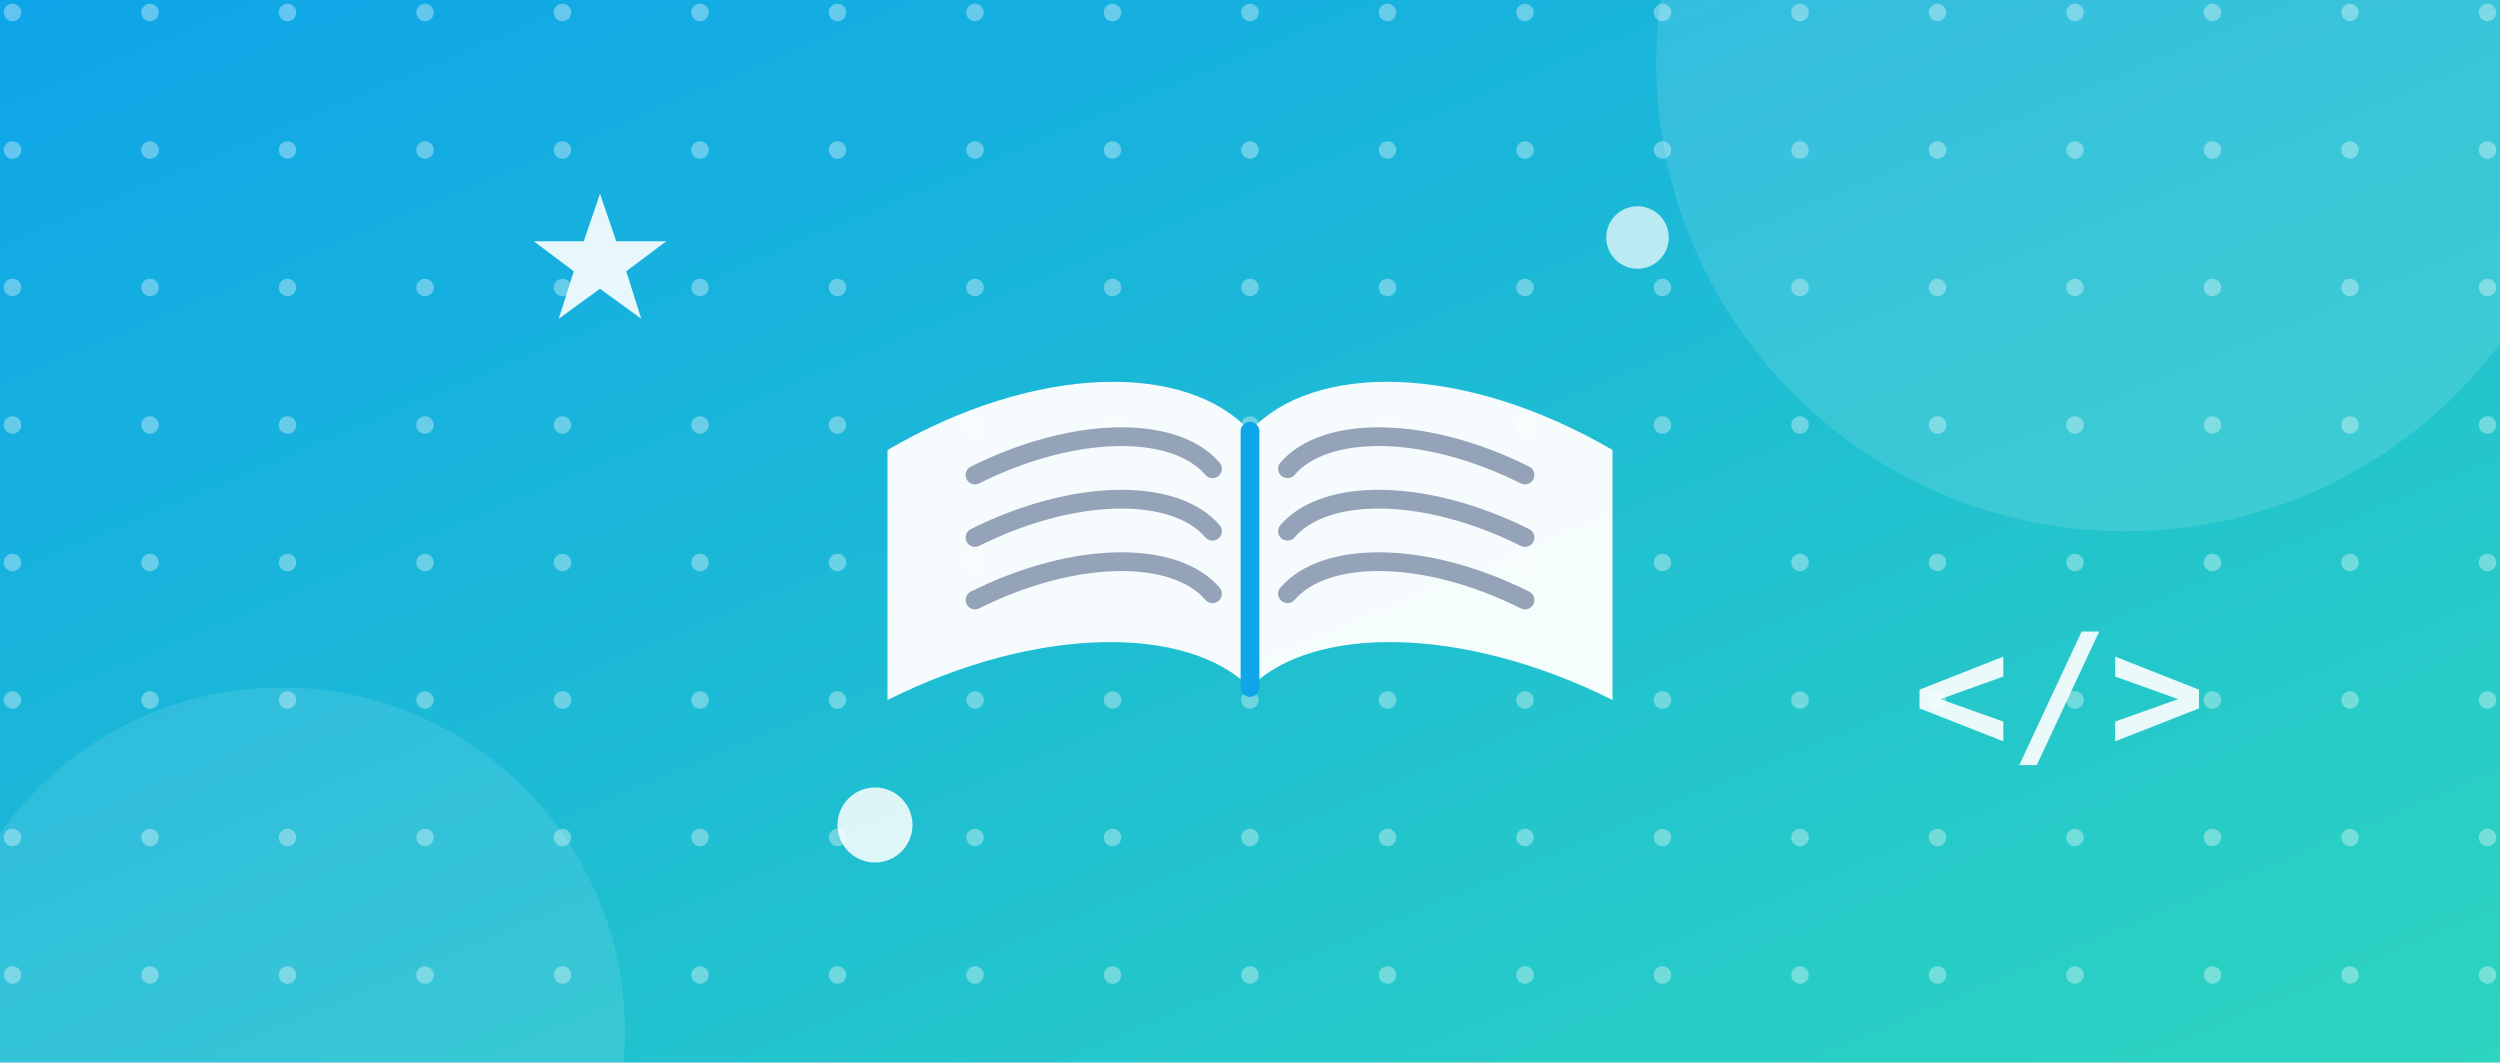
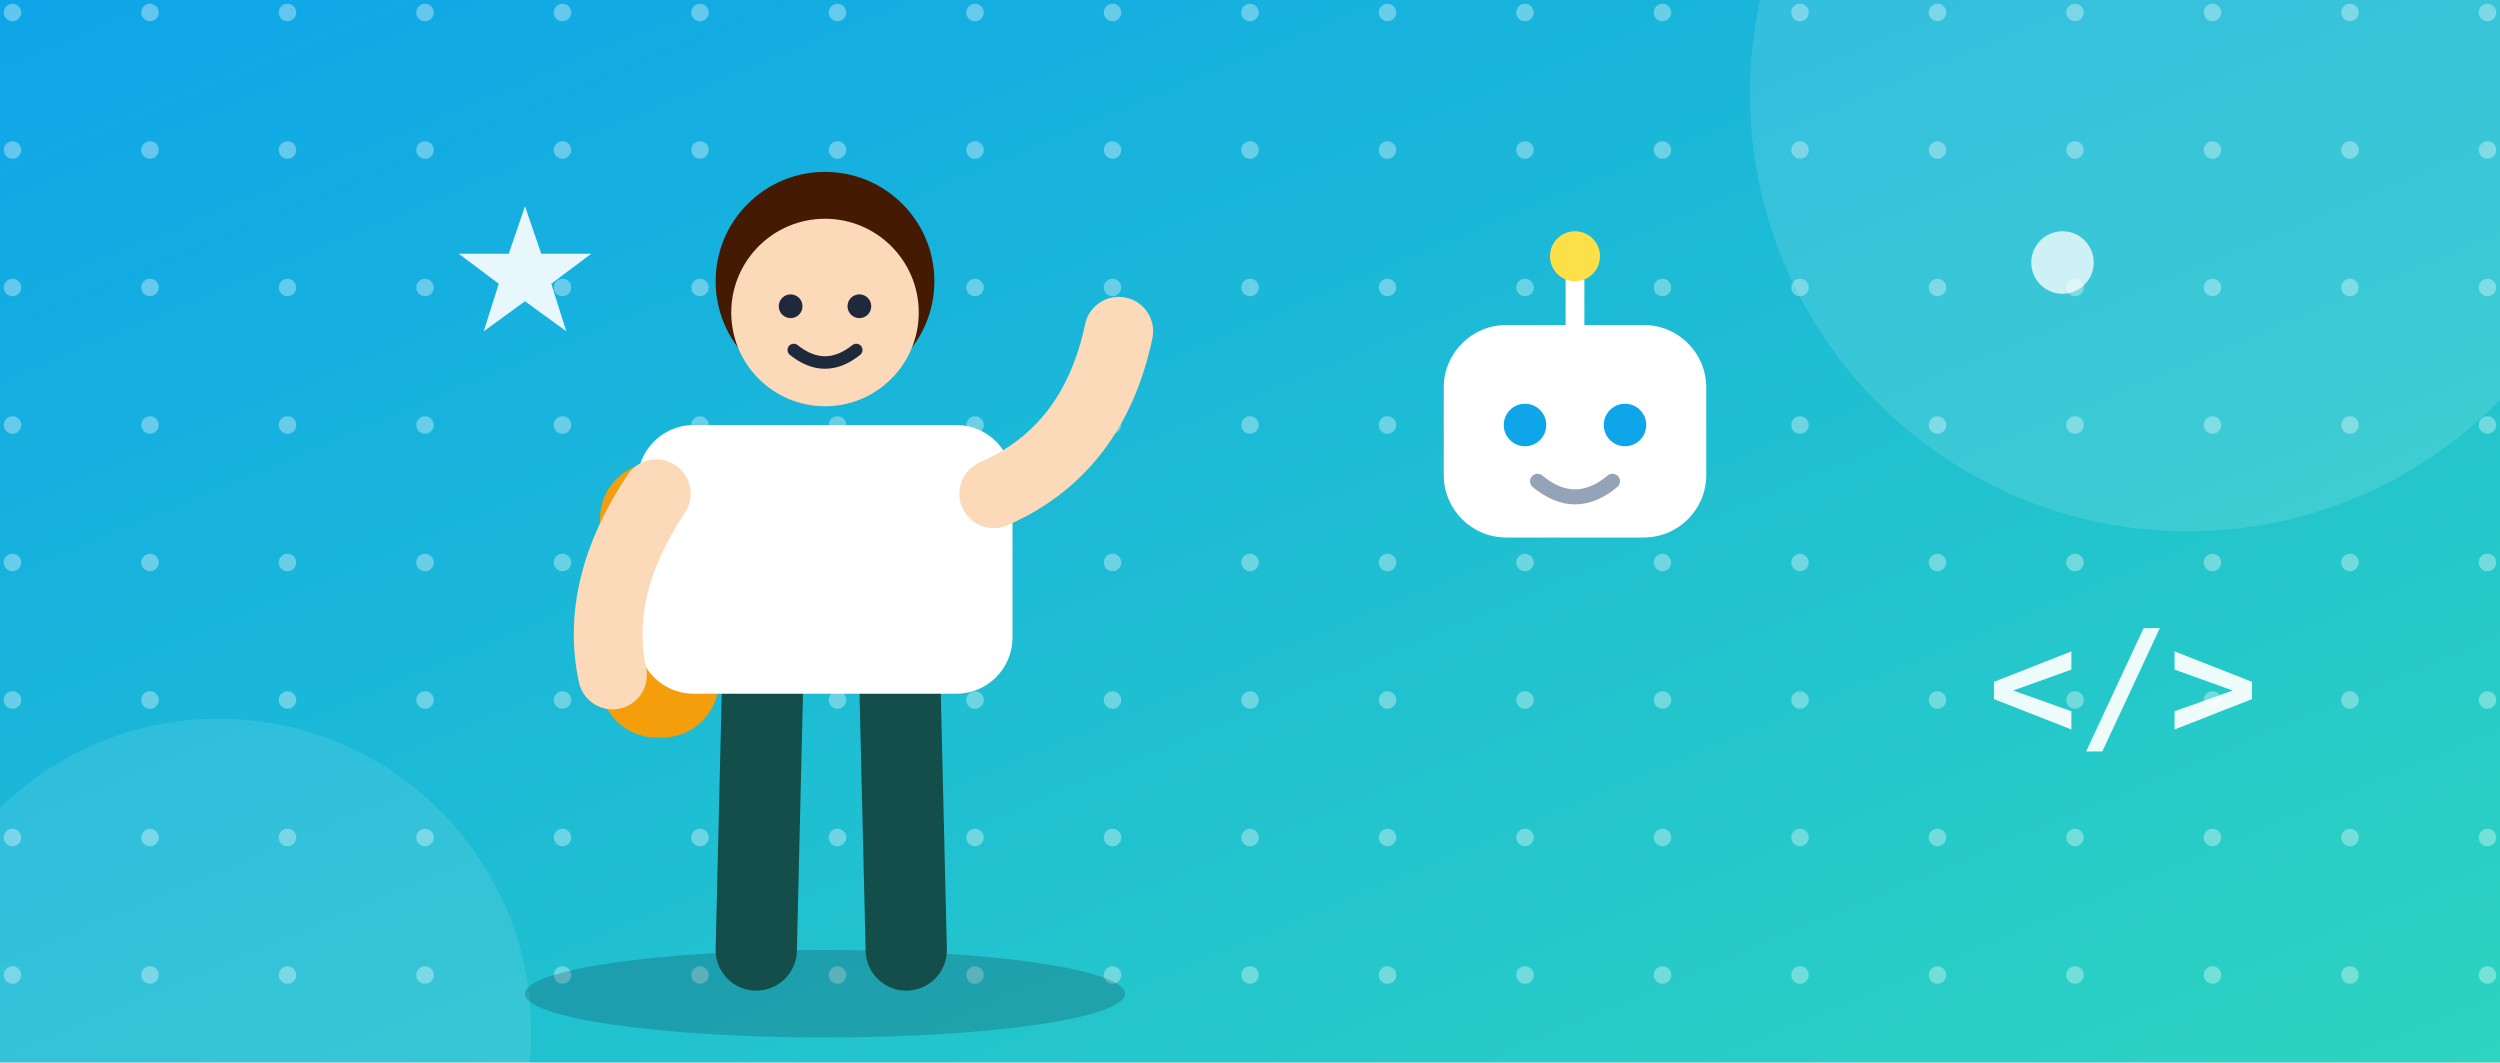
- <svg xmlns="http://www.w3.org/2000/svg" viewBox="0 0 400 170" role="img" aria-label="School program">
+ <svg xmlns="http://www.w3.org/2000/svg" viewBox="0 0 400 170" role="img" aria-label="School student with robot buddy">
  <defs>
    <linearGradient id="bg" x1="0" y1="0" x2="1" y2="1">
      <stop offset="0" stop-color="#0ea5e9" />
      <stop offset="1" stop-color="#2dd4bf" />
    </linearGradient>
    <pattern id="dots" width="22" height="22" patternUnits="userSpaceOnUse">
      <circle cx="2" cy="2" r="1.4" fill="rgba(255,255,255,0.35)" />
    </pattern>
  </defs>
  <rect width="400" height="170" fill="url(#bg)" />
  <rect width="400" height="170" fill="url(#dots)" />
-   <circle cx="340" cy="10" r="75" fill="rgba(255,255,255,0.12)" />
-   <circle cx="45" cy="165" r="55" fill="rgba(255,255,255,0.10)" />
-   <g transform="translate(200,88)">
-     <path d="M-58 -16 C -34 -30 -10 -30 0 -19 C 10 -30 34 -30 58 -16 L 58 24 C 34 12 10 12 0 22 C -10 12 -34 12 -58 24 Z" fill="#ffffff" opacity="0.96" />
-     <path d="M0 -19 L 0 22" stroke="#0ea5e9" stroke-width="3" stroke-linecap="round" />
-     <path d="M-44 -12 C -28 -20 -12 -20 -6 -13 M-44 -2 C -28 -10 -12 -10 -6 -3 M-44 8 C -28 0 -12 0 -6 7" stroke="#94a3b8" stroke-width="3" stroke-linecap="round" fill="none" />
-     <path d="M44 -12 C 28 -20 12 -20 6 -13 M44 -2 C 28 -10 12 -10 6 -3 M44 8 C 28 0 12 0 6 7" stroke="#94a3b8" stroke-width="3" stroke-linecap="round" fill="none" />
+   <circle cx="350" cy="15" r="70" fill="rgba(255,255,255,0.12)" />
+   <circle cx="35" cy="165" r="50" fill="rgba(255,255,255,0.10)" />
+   <ellipse cx="132" cy="159" rx="48" ry="7" fill="rgba(15,23,42,0.20)" />
+   <g transform="translate(132,106)">
+     <rect x="-36" y="-32" width="19" height="44" rx="9" fill="#f59e0b" />
+     <path d="M-10 4 L-11 46" stroke="#134e4a" stroke-width="13" stroke-linecap="round" />
+     <path d="M12 4 L13 46" stroke="#134e4a" stroke-width="13" stroke-linecap="round" />
+     <path d="M-21 -38 h42 a9 9 0 0 1 9 9 v25 a9 9 0 0 1 -9 9 h-42 a9 9 0 0 1 -9 -9 v-25 a9 9 0 0 1 9 -9 z" fill="#ffffff" />
+     <path d="M-27 -27 Q -37 -12 -34 2" stroke="#fcd9b8" stroke-width="11" stroke-linecap="round" fill="none" />
+     <path d="M27 -27 Q 43 -34 47 -53" stroke="#fcd9b8" stroke-width="11" stroke-linecap="round" fill="none" />
+     <circle cx="0" cy="-61" r="17.5" fill="#451a03" />
+     <circle cx="0" cy="-56" r="15" fill="#fcd9b8" />
+     <circle cx="-5.5" cy="-57" r="1.9" fill="#1e293b" />
+     <circle cx="5.5" cy="-57" r="1.9" fill="#1e293b" />
+     <path d="M-5 -50 Q 0 -46 5 -50" stroke="#1e293b" stroke-width="2" stroke-linecap="round" fill="none" />
  </g>
-   <g transform="translate(96,42)" fill="#ffffff" opacity="0.9">
+   <g transform="translate(252,74)">
+     <path d="M0 -22 L0 -30" stroke="#ffffff" stroke-width="3" stroke-linecap="round" />
+     <circle cx="0" cy="-33" r="4" fill="#fde047" />
+     <rect x="-21" y="-22" width="42" height="34" rx="10" fill="#ffffff" />
+     <circle cx="-8" cy="-6" r="3.4" fill="#0ea5e9" />
+     <circle cx="8" cy="-6" r="3.4" fill="#0ea5e9" />
+     <path d="M-6 3 Q 0 8 6 3" stroke="#94a3b8" stroke-width="2.4" stroke-linecap="round" fill="none" />
+   </g>
+   <g transform="translate(318,118)" font-family="monospace" font-weight="bold" font-size="24" fill="#ffffff" opacity="0.92">
+     <text>&lt;/&gt;</text>
+   </g>
+   <g transform="translate(84,44)" fill="#ffffff" opacity="0.9">
    <path d="M0 -11 L2.6 -3.4 L10.6 -3.4 L4.2 1.4 L6.6 9 L0 4.2 L-6.6 9 L-4.2 1.4 L-10.6 -3.4 L-2.6 -3.4 Z" />
  </g>
-   <g transform="translate(306,120)" font-family="monospace" font-weight="bold" font-size="26" fill="#ffffff" opacity="0.9">
-     <text>&lt;/&gt;</text>
-   </g>
-   <circle cx="140" cy="132" r="6" fill="rgba(255,255,255,0.85)" />
-   <circle cx="262" cy="38" r="5" fill="rgba(255,255,255,0.7)" />
+   <circle cx="330" cy="42" r="5" fill="rgba(255,255,255,0.75)" />
</svg>
